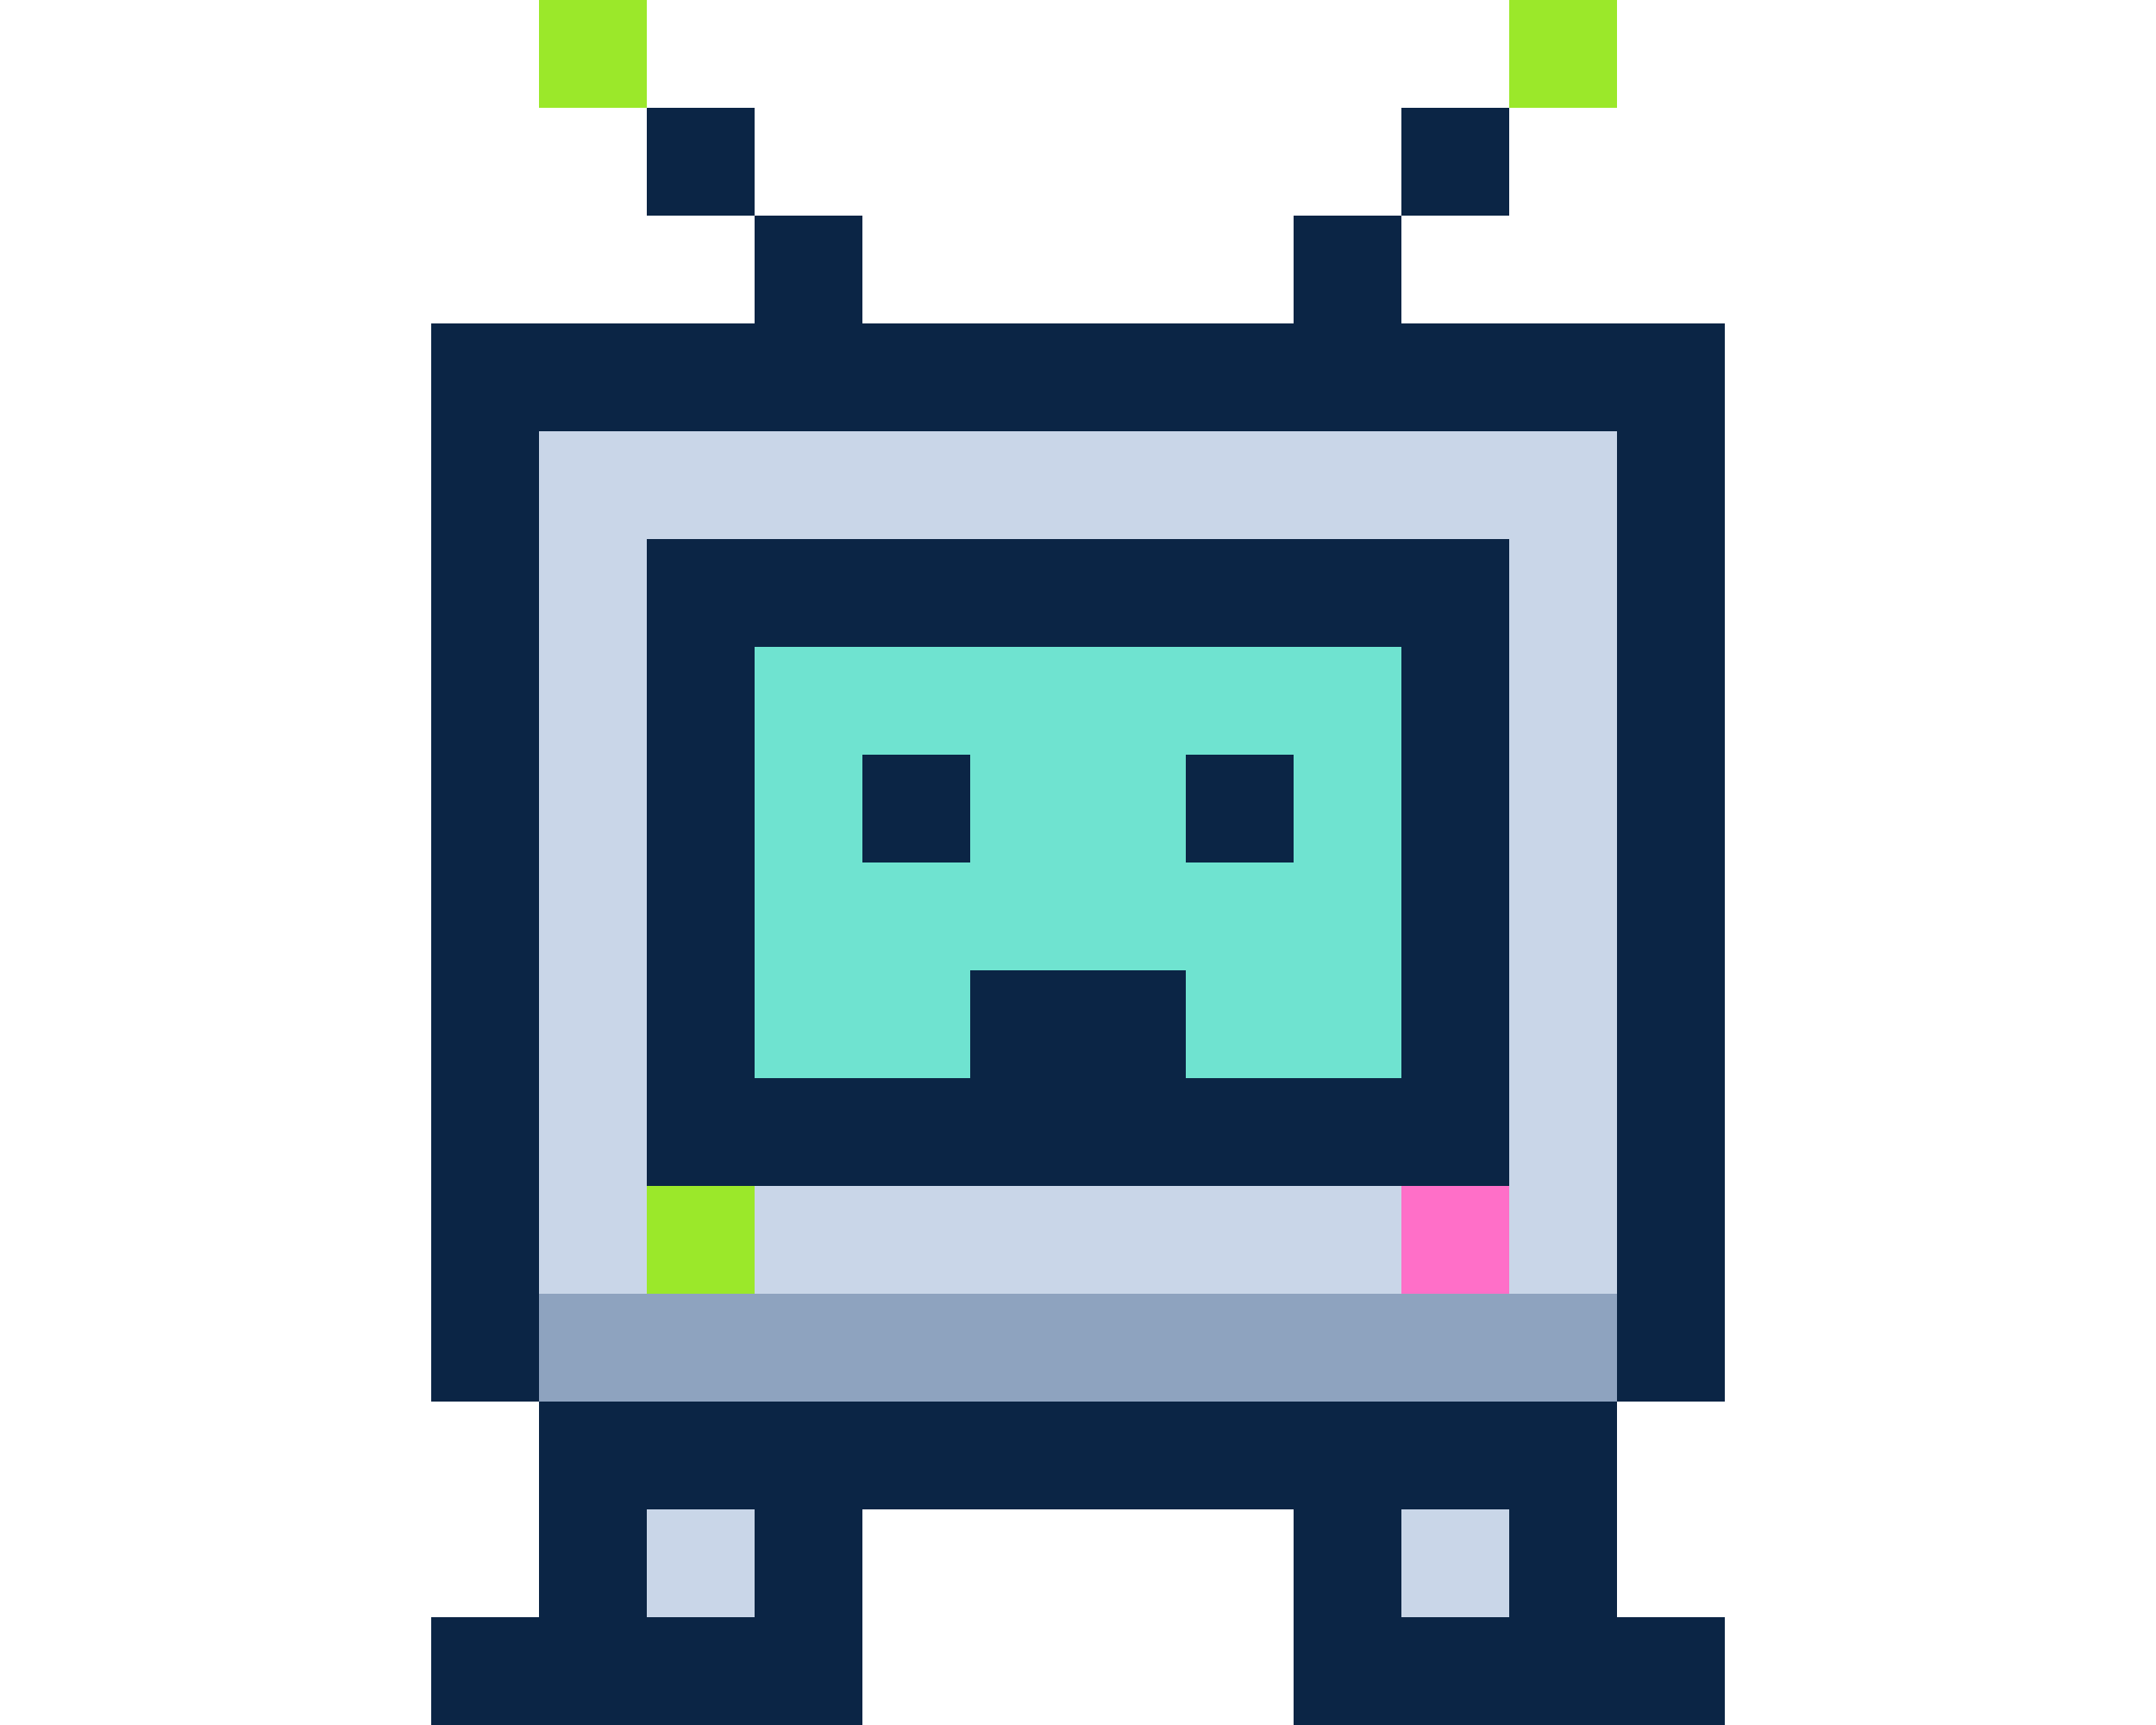
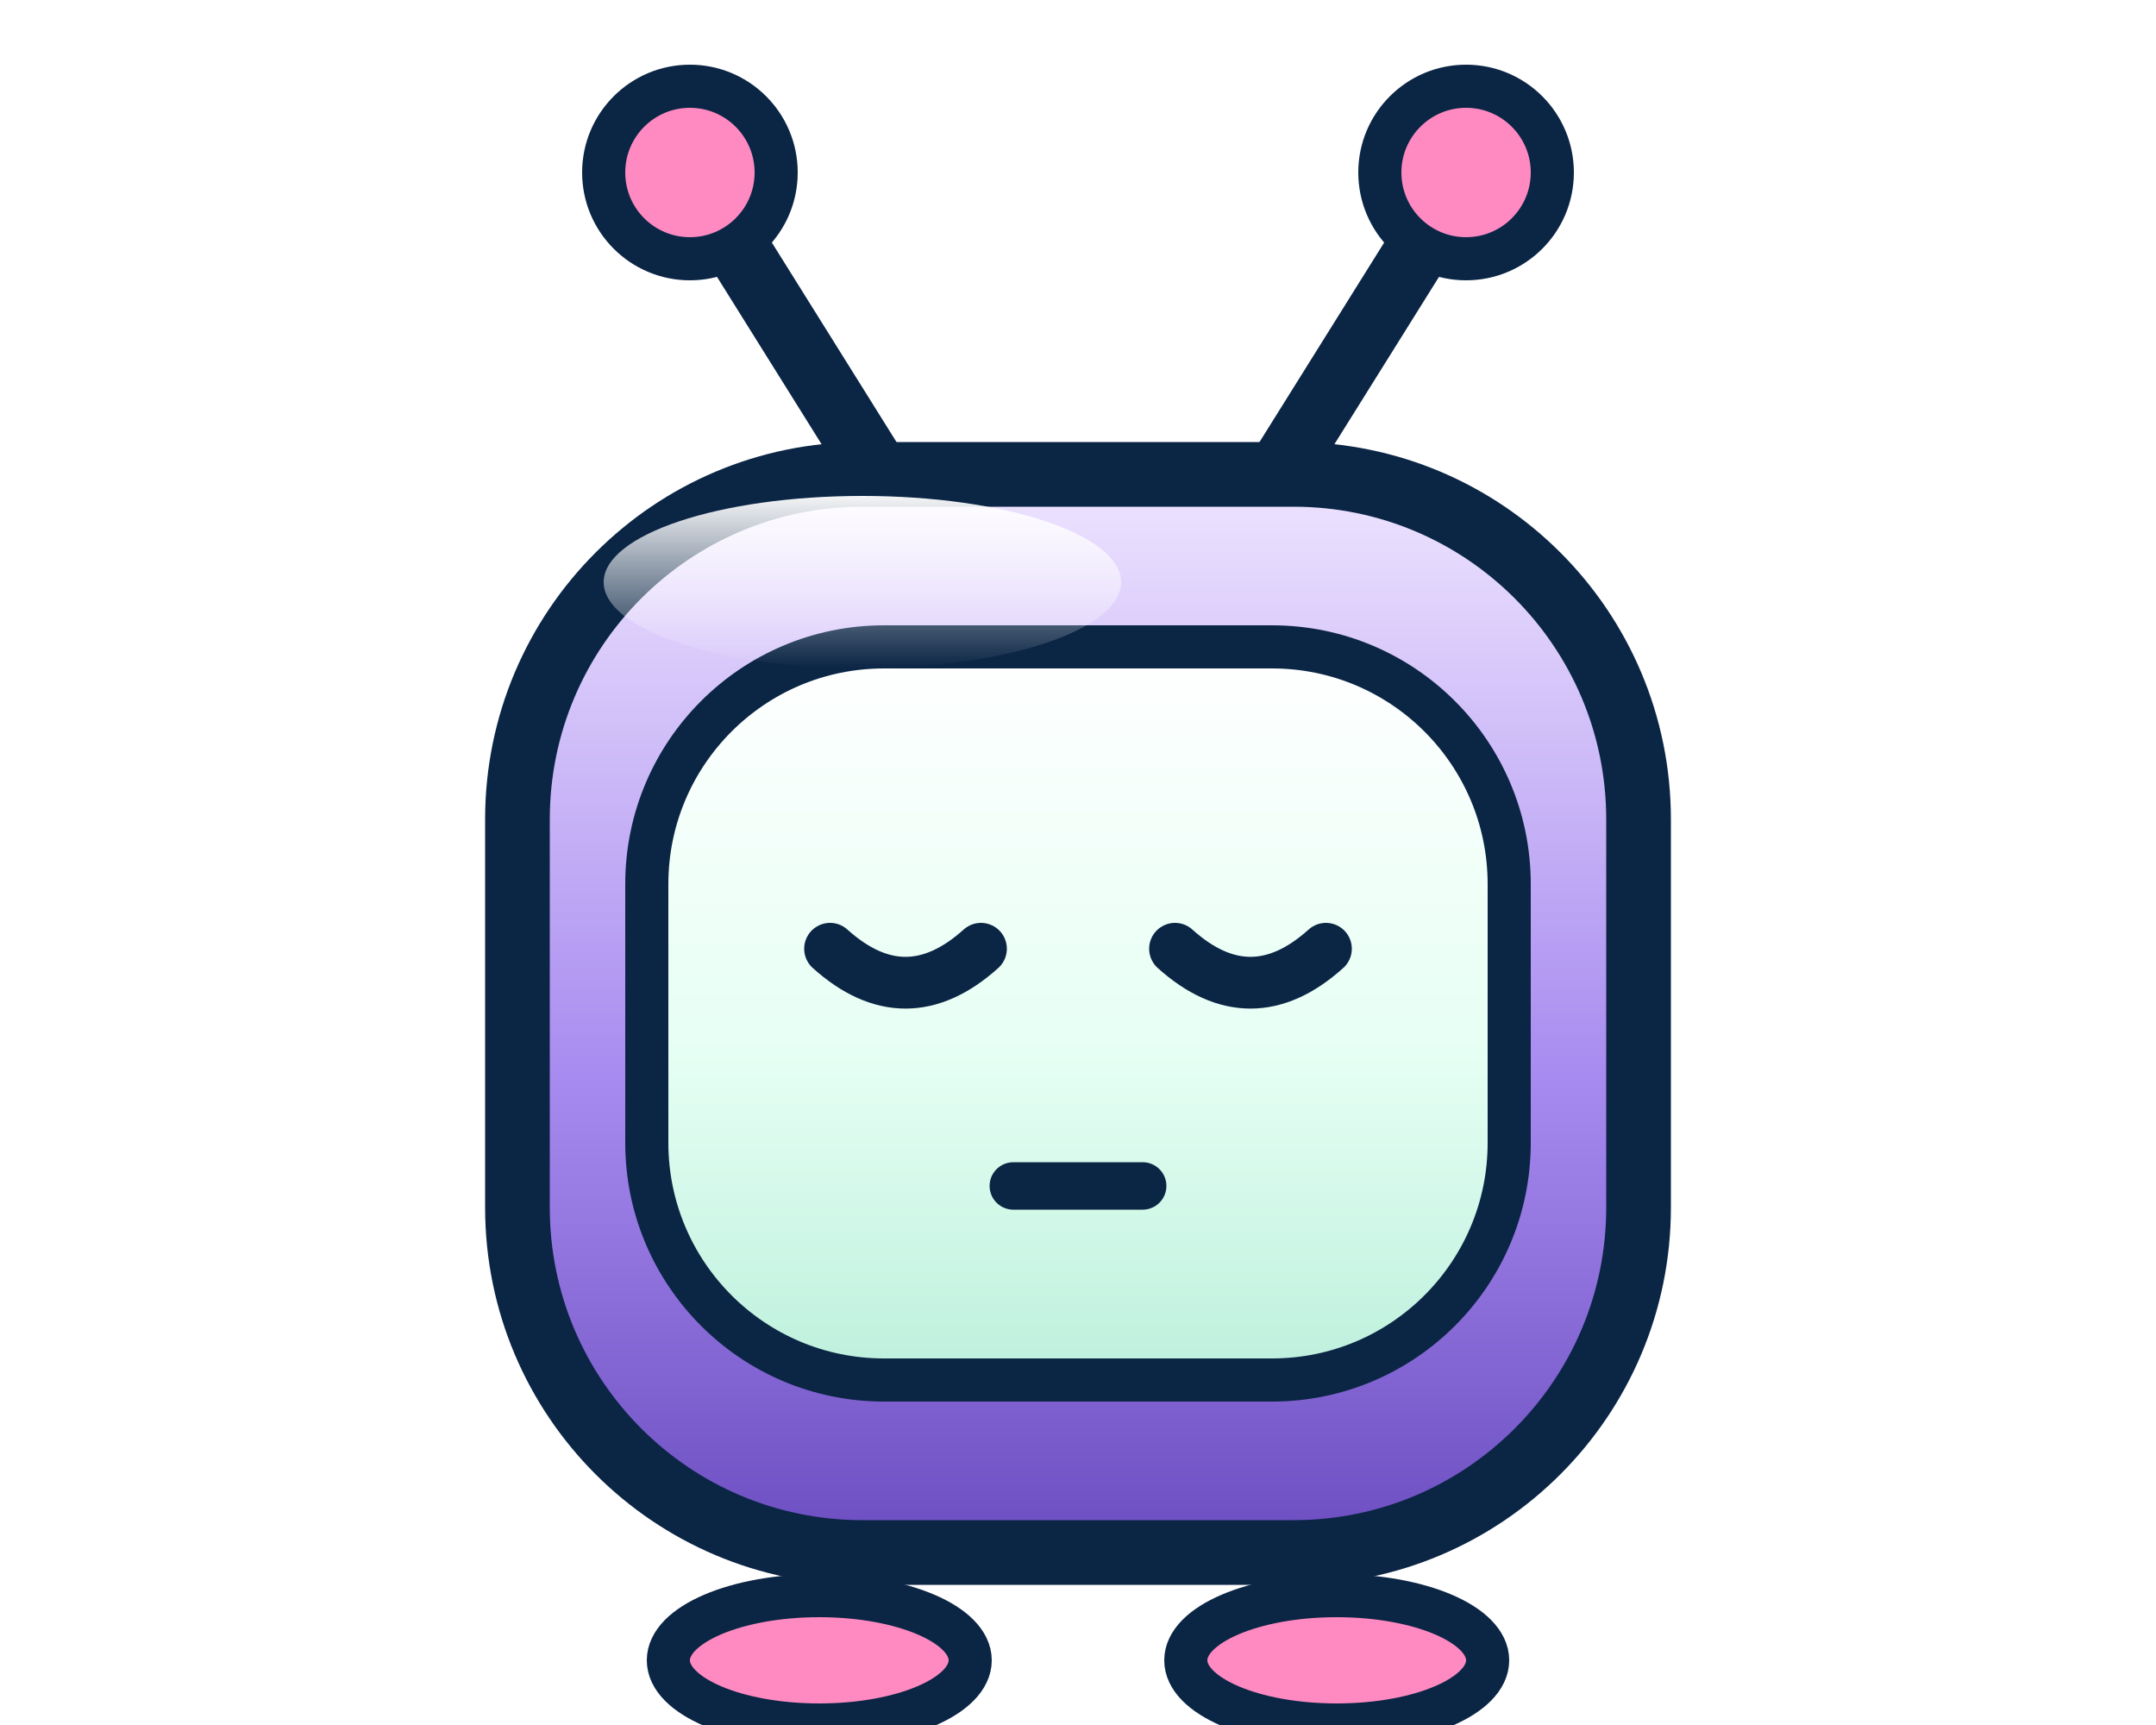
- <svg xmlns="http://www.w3.org/2000/svg" viewBox="0 0 20 16" width="160" height="128" shape-rendering="crispEdges">
-   <rect x="5" y="0" width="1" height="1" fill="#9be82a" />
-   <rect x="14" y="0" width="1" height="1" fill="#9be82a" />
-   <rect x="6" y="1" width="1" height="1" fill="#0b2545" />
-   <rect x="13" y="1" width="1" height="1" fill="#0b2545" />
-   <rect x="7" y="2" width="1" height="1" fill="#0b2545" />
-   <rect x="12" y="2" width="1" height="1" fill="#0b2545" />
-   <rect x="4" y="3" width="12" height="1" fill="#0b2545" />
-   <rect x="4" y="4" width="1" height="1" fill="#0b2545" />
-   <rect x="5" y="4" width="10" height="1" fill="#c9d6e8" />
-   <rect x="15" y="4" width="1" height="1" fill="#0b2545" />
-   <rect x="4" y="5" width="1" height="1" fill="#0b2545" />
-   <rect x="5" y="5" width="1" height="1" fill="#c9d6e8" />
-   <rect x="6" y="5" width="8" height="1" fill="#0b2545" />
-   <rect x="14" y="5" width="1" height="1" fill="#c9d6e8" />
-   <rect x="15" y="5" width="1" height="1" fill="#0b2545" />
-   <rect x="4" y="6" width="1" height="1" fill="#0b2545" />
-   <rect x="5" y="6" width="1" height="1" fill="#c9d6e8" />
-   <rect x="6" y="6" width="1" height="1" fill="#0b2545" />
-   <rect x="7" y="6" width="6" height="1" fill="#6fe3d0" />
-   <rect x="13" y="6" width="1" height="1" fill="#0b2545" />
-   <rect x="14" y="6" width="1" height="1" fill="#c9d6e8" />
-   <rect x="15" y="6" width="1" height="1" fill="#0b2545" />
-   <rect x="4" y="7" width="1" height="1" fill="#0b2545" />
-   <rect x="5" y="7" width="1" height="1" fill="#c9d6e8" />
-   <rect x="6" y="7" width="1" height="1" fill="#0b2545" />
-   <rect x="7" y="7" width="1" height="1" fill="#6fe3d0" />
-   <rect x="8" y="7" width="1" height="1" fill="#0b2545" />
-   <rect x="9" y="7" width="2" height="1" fill="#6fe3d0" />
-   <rect x="11" y="7" width="1" height="1" fill="#0b2545" />
-   <rect x="12" y="7" width="1" height="1" fill="#6fe3d0" />
-   <rect x="13" y="7" width="1" height="1" fill="#0b2545" />
-   <rect x="14" y="7" width="1" height="1" fill="#c9d6e8" />
-   <rect x="15" y="7" width="1" height="1" fill="#0b2545" />
-   <rect x="4" y="8" width="1" height="1" fill="#0b2545" />
-   <rect x="5" y="8" width="1" height="1" fill="#c9d6e8" />
-   <rect x="6" y="8" width="1" height="1" fill="#0b2545" />
-   <rect x="7" y="8" width="6" height="1" fill="#6fe3d0" />
-   <rect x="13" y="8" width="1" height="1" fill="#0b2545" />
-   <rect x="14" y="8" width="1" height="1" fill="#c9d6e8" />
-   <rect x="15" y="8" width="1" height="1" fill="#0b2545" />
-   <rect x="4" y="9" width="1" height="1" fill="#0b2545" />
-   <rect x="5" y="9" width="1" height="1" fill="#c9d6e8" />
-   <rect x="6" y="9" width="1" height="1" fill="#0b2545" />
-   <rect x="7" y="9" width="2" height="1" fill="#6fe3d0" />
-   <rect x="9" y="9" width="2" height="1" fill="#0b2545" />
-   <rect x="11" y="9" width="2" height="1" fill="#6fe3d0" />
-   <rect x="13" y="9" width="1" height="1" fill="#0b2545" />
-   <rect x="14" y="9" width="1" height="1" fill="#c9d6e8" />
-   <rect x="15" y="9" width="1" height="1" fill="#0b2545" />
-   <rect x="4" y="10" width="1" height="1" fill="#0b2545" />
-   <rect x="5" y="10" width="1" height="1" fill="#c9d6e8" />
-   <rect x="6" y="10" width="8" height="1" fill="#0b2545" />
-   <rect x="14" y="10" width="1" height="1" fill="#c9d6e8" />
-   <rect x="15" y="10" width="1" height="1" fill="#0b2545" />
-   <rect x="4" y="11" width="1" height="1" fill="#0b2545" />
-   <rect x="5" y="11" width="1" height="1" fill="#c9d6e8" />
-   <rect x="6" y="11" width="1" height="1" fill="#9be82a" />
-   <rect x="7" y="11" width="6" height="1" fill="#c9d6e8" />
-   <rect x="13" y="11" width="1" height="1" fill="#ff6fc8" />
-   <rect x="14" y="11" width="1" height="1" fill="#c9d6e8" />
-   <rect x="15" y="11" width="1" height="1" fill="#0b2545" />
-   <rect x="4" y="12" width="1" height="1" fill="#0b2545" />
-   <rect x="5" y="12" width="10" height="1" fill="#8ea3bf" />
-   <rect x="15" y="12" width="1" height="1" fill="#0b2545" />
-   <rect x="5" y="13" width="10" height="1" fill="#0b2545" />
-   <rect x="5" y="14" width="1" height="1" fill="#0b2545" />
-   <rect x="6" y="14" width="1" height="1" fill="#c9d6e8" />
-   <rect x="7" y="14" width="1" height="1" fill="#0b2545" />
-   <rect x="12" y="14" width="1" height="1" fill="#0b2545" />
-   <rect x="13" y="14" width="1" height="1" fill="#c9d6e8" />
-   <rect x="14" y="14" width="1" height="1" fill="#0b2545" />
-   <rect x="4" y="15" width="4" height="1" fill="#0b2545" />
-   <rect x="12" y="15" width="4" height="1" fill="#0b2545" />
+ <svg xmlns="http://www.w3.org/2000/svg" viewBox="0 0 100 80" width="160" height="128">
+   <defs>
+     <linearGradient id="shine" x1="0" y1="0" x2="0" y2="1">
+       <stop offset="0" stop-color="#ffffff" stop-opacity=".95" />
+       <stop offset="1" stop-color="#ffffff" stop-opacity="0" />
+     </linearGradient>
+     <radialGradient id="badge-bad" cx=".35" cy=".3" r=".8">
+       <stop offset="0" stop-color="#ff9ab8" />
+       <stop offset="1" stop-color="#ff2a6d" />
+     </radialGradient>
+     <radialGradient id="badge-good" cx=".35" cy=".3" r=".8">
+       <stop offset="0" stop-color="#b8ffb0" />
+       <stop offset="1" stop-color="#2fc84a" />
+     </radialGradient>
+     <radialGradient id="drop" cx=".35" cy=".3" r=".8">
+       <stop offset="0" stop-color="#d8f0ff" />
+       <stop offset="1" stop-color="#3aa0ff" />
+     </radialGradient>
+     <radialGradient id="bolt" cx=".35" cy=".3" r=".8">
+       <stop offset="0" stop-color="#fff6c0" />
+       <stop offset="1" stop-color="#ffd23a" />
+     </radialGradient>
+     <linearGradient id="blip-body" x1="0" y1="0" x2="0" y2="1">
+       <stop offset="0" stop-color="#efe6ff" />
+       <stop offset=".55" stop-color="#a98cf0" />
+       <stop offset="1" stop-color="#6a4cc0" />
+     </linearGradient>
+     <linearGradient id="blip-screen" x1="0" y1="0" x2="0" y2="1">
+       <stop offset="0" stop-color="#ffffff" />
+       <stop offset=".55" stop-color="#e6fff4" />
+       <stop offset="1" stop-color="#bdf0dc" />
+     </linearGradient>
+   </defs>
+   <path d="M42 24L32 8M58 24L68 8" fill="none" stroke="#0b2545" stroke-width="3" stroke-linejoin="round" stroke-linecap="round" />
+   <circle cx="32" cy="8" r="4" fill="#ff8ac2" stroke="#0b2545" stroke-width="2" stroke-linejoin="round" stroke-linecap="round" />
+   <circle cx="68" cy="8" r="4" fill="#ff8ac2" stroke="#0b2545" stroke-width="2" stroke-linejoin="round" stroke-linecap="round" />
+   <rect x="24" y="22" width="52" height="50" rx="16" fill="url(#blip-body)" stroke="#0b2545" stroke-width="3" stroke-linejoin="round" stroke-linecap="round" />
+   <rect x="30" y="30" width="40" height="34" rx="11" fill="url(#blip-screen)" stroke="#0b2545" stroke-width="2" stroke-linejoin="round" stroke-linecap="round" />
+   <ellipse cx="40" cy="27" rx="12" ry="4" fill="url(#shine)" />
+   <ellipse cx="38" cy="77" rx="7" ry="3" fill="#ff8ac2" stroke="#0b2545" stroke-width="2" stroke-linejoin="round" stroke-linecap="round" />
+   <ellipse cx="62" cy="77" rx="7" ry="3" fill="#ff8ac2" stroke="#0b2545" stroke-width="2" stroke-linejoin="round" stroke-linecap="round" />
+   <path d="M38.5 44Q42 47.15 45.5 44" fill="none" stroke="#0b2545" stroke-width="2.4" stroke-linejoin="round" stroke-linecap="round" />
+   <path d="M54.5 44Q58 47.15 61.5 44" fill="none" stroke="#0b2545" stroke-width="2.4" stroke-linejoin="round" stroke-linecap="round" />
+   <path d="M47 55L53 55" stroke="#0b2545" stroke-width="2.2" stroke-linejoin="round" stroke-linecap="round" />
</svg>
